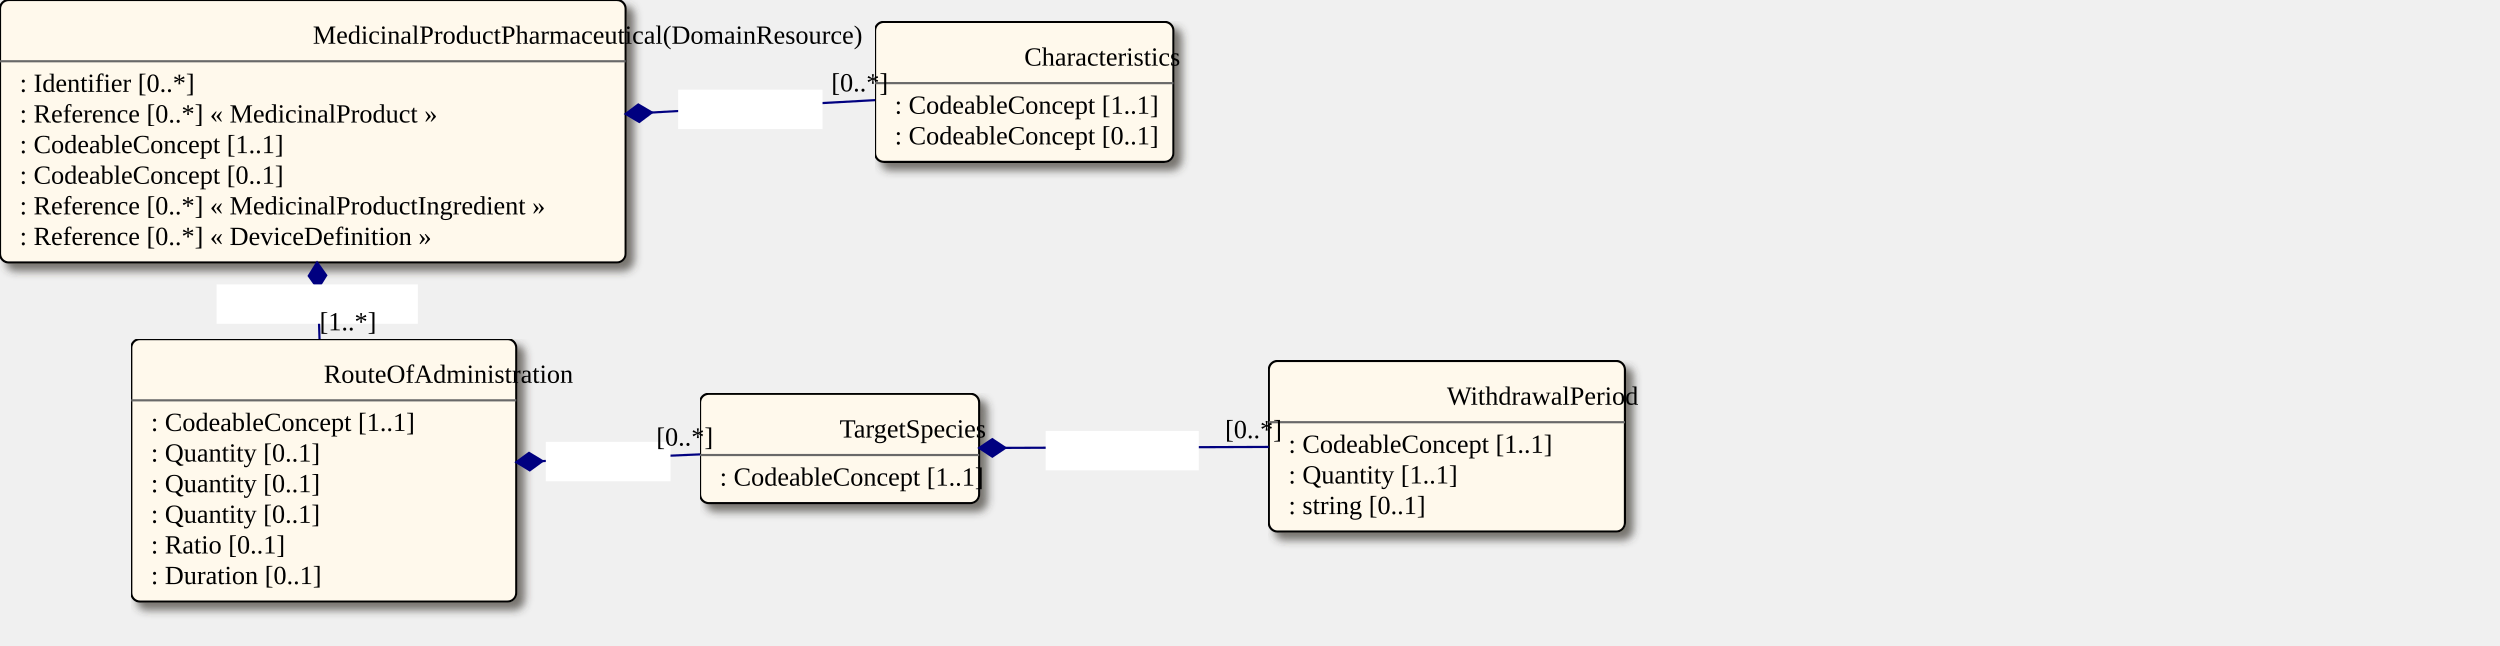
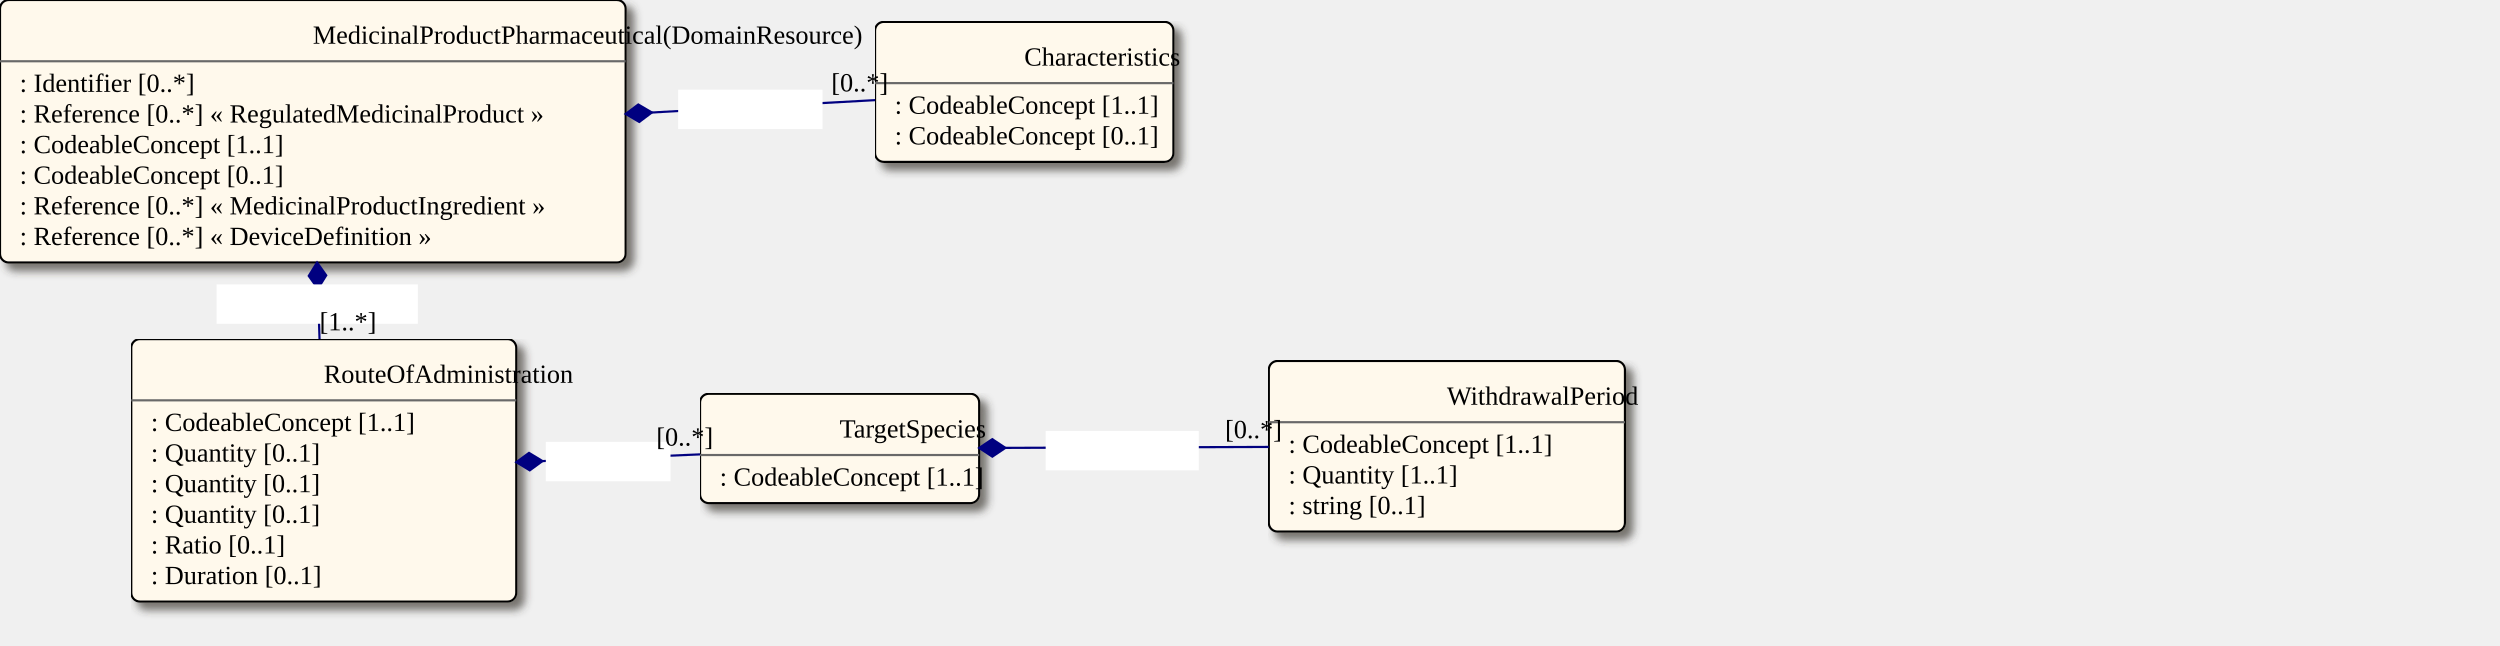
<svg xmlns="http://www.w3.org/2000/svg" xmlns:xlink="http://www.w3.org/1999/xlink" id="n58" version="1.1" width="1142.8" height="295.0">
  <defs>
    <filter id="shadow1" x="0" y="0" width="200%" height="200%">
      <feOffset result="offOut" in="SourceGraphic" dx="3" dy="3" />
      <feColorMatrix result="matrixOut" in="offOut" type="matrix" values="0.2 0 0 0 0 0 0.2 0 0 0 0 0 0.2 0 0 0 0 0 1 0" />
      <feGaussianBlur result="blurOut" in="matrixOut" stdDeviation="2" />
      <feBlend in="SourceGraphic" in2="blurOut" mode="normal" />
    </filter>
  </defs>
  <g id="n59">
    <rect id="MedicinalProductPharmaceutical" x="0.0" y="0.0" rx="4" ry="4" width="286.0" height="120.0" filter="url(#shadow1)" style="fill:#fff9ec;stroke:black;stroke-width:1" />
    <line id="n60" x1="0.0" y1="28.0" x2="286.0" y2="28.0" style="stroke:dimgrey;stroke-width:1" />
    <text id="n61" x="143.0" y="20.0" fill="black" class="diagram-class-title  diagram-class-resource">MedicinalProductPharmaceutical<tspan class="diagram-class-title-link"> (<a id="n62" xlink:href="domainresource.html" class="diagram-class-reference">DomainResource</a>)</tspan>
    </text>
    <text id="n63" x="6.0" y="42.0" fill="black" class="diagram-class-detail">
      <a id="n64" xlink:href="medicinalproductpharmaceutical-definitions.html#MedicinalProductPharmaceutical.identifier" /> : <a id="n65" xlink:href="datatypes.html#Identifier">Identifier</a> [0..*]</text>
    <text id="n69" x="6.0" y="56.0" fill="black" class="diagram-class-detail">
-       <a id="n70" xlink:href="medicinalproductpharmaceutical-definitions.html#MedicinalProductPharmaceutical.subject" /> : <a id="n71" xlink:href="references.html#Reference">Reference</a> [0..*] « <a id="n72" xlink:href="medicinalproduct.html#MedicinalProduct">MedicinalProduct</a> »</text>
+       <a id="n70" xlink:href="medicinalproductpharmaceutical-definitions.html#MedicinalProductPharmaceutical.subject" /> : <a id="n71" xlink:href="references.html#Reference">Reference</a> [0..*] « <a id="n72" xlink:href="regulatedmedicinalproduct.html#RegulatedMedicinalProduct">RegulatedMedicinalProduct</a> »</text>
    <text id="n77" x="6.0" y="70.0" fill="black" class="diagram-class-detail">
      <a id="n78" xlink:href="medicinalproductpharmaceutical-definitions.html#MedicinalProductPharmaceutical.administrableDoseForm" /> : <a id="n79" xlink:href="datatypes.html#CodeableConcept">CodeableConcept</a> [1..1]</text>
    <text id="n83" x="6.0" y="84.0" fill="black" class="diagram-class-detail">
      <a id="n84" xlink:href="medicinalproductpharmaceutical-definitions.html#MedicinalProductPharmaceutical.unitOfPresentation" /> : <a id="n85" xlink:href="datatypes.html#CodeableConcept">CodeableConcept</a> [0..1]</text>
    <text id="n89" x="6.0" y="98.0" fill="black" class="diagram-class-detail">
      <a id="n90" xlink:href="medicinalproductpharmaceutical-definitions.html#MedicinalProductPharmaceutical.ingredient" /> : <a id="n91" xlink:href="references.html#Reference">Reference</a> [0..*] « <a id="n92" xlink:href="medicinalproductingredient.html#MedicinalProductIngredient">MedicinalProductIngredient</a> »</text>
    <text id="n97" x="6.0" y="112.0" fill="black" class="diagram-class-detail">
      <a id="n98" xlink:href="medicinalproductpharmaceutical-definitions.html#MedicinalProductPharmaceutical.device" /> : <a id="n99" xlink:href="references.html#Reference">Reference</a> [0..*] « <a id="n100" xlink:href="devicedefinition.html#DeviceDefinition">DeviceDefinition</a> »</text>
  </g>
  <g id="n105">
    <rect id="MedicinalProductPharmaceutical.characteristics" x="400.0" y="10.0" rx="4" ry="4" width="136.4" height="64.0" filter="url(#shadow1)" style="fill:#fff9ec;stroke:black;stroke-width:1" />
    <line id="n106" x1="400.0" y1="38.0" x2="536.4" y2="38.0" style="stroke:dimgrey;stroke-width:1" />
    <text id="n107" x="468.2" y="30.0" fill="black" class="diagram-class-title">Characteristics</text>
    <text id="n108" x="406.0" y="52.0" fill="black" class="diagram-class-detail">
      <a id="n109" xlink:href="medicinalproductpharmaceutical-definitions.html#MedicinalProductPharmaceutical.characteristics.code" /> : <a id="n110" xlink:href="datatypes.html#CodeableConcept">CodeableConcept</a> [1..1]</text>
    <text id="n114" x="406.0" y="66.0" fill="black" class="diagram-class-detail">
      <a id="n115" xlink:href="medicinalproductpharmaceutical-definitions.html#MedicinalProductPharmaceutical.characteristics.status" /> : <a id="n116" xlink:href="datatypes.html#CodeableConcept">CodeableConcept</a> [0..1]</text>
  </g>
  <g id="n120">
    <rect id="MedicinalProductPharmaceutical.routeOfAdministration" x="60.0" y="155.0" rx="4" ry="4" width="176.0" height="120.0" filter="url(#shadow1)" style="fill:#fff9ec;stroke:black;stroke-width:1" />
    <line id="n121" x1="60.0" y1="183.0" x2="236.0" y2="183.0" style="stroke:dimgrey;stroke-width:1" />
    <text id="n122" x="148.0" y="175.0" fill="black" class="diagram-class-title">RouteOfAdministration</text>
    <text id="n123" x="66.0" y="197.0" fill="black" class="diagram-class-detail">
      <a id="n124" xlink:href="medicinalproductpharmaceutical-definitions.html#MedicinalProductPharmaceutical.routeOfAdministration.code" /> : <a id="n125" xlink:href="datatypes.html#CodeableConcept">CodeableConcept</a> [1..1]</text>
    <text id="n129" x="66.0" y="211.0" fill="black" class="diagram-class-detail">
      <a id="n130" xlink:href="medicinalproductpharmaceutical-definitions.html#MedicinalProductPharmaceutical.routeOfAdministration.firstDose" /> : <a id="n131" xlink:href="datatypes.html#Quantity">Quantity</a> [0..1]</text>
    <text id="n135" x="66.0" y="225.0" fill="black" class="diagram-class-detail">
      <a id="n136" xlink:href="medicinalproductpharmaceutical-definitions.html#MedicinalProductPharmaceutical.routeOfAdministration.maxSingleDose" /> : <a id="n137" xlink:href="datatypes.html#Quantity">Quantity</a> [0..1]</text>
    <text id="n141" x="66.0" y="239.0" fill="black" class="diagram-class-detail">
      <a id="n142" xlink:href="medicinalproductpharmaceutical-definitions.html#MedicinalProductPharmaceutical.routeOfAdministration.maxDosePerDay" /> : <a id="n143" xlink:href="datatypes.html#Quantity">Quantity</a> [0..1]</text>
    <text id="n147" x="66.0" y="253.0" fill="black" class="diagram-class-detail">
      <a id="n148" xlink:href="medicinalproductpharmaceutical-definitions.html#MedicinalProductPharmaceutical.routeOfAdministration.maxDosePerTreatmentPeriod" /> : <a id="n149" xlink:href="datatypes.html#Ratio">Ratio</a> [0..1]</text>
    <text id="n153" x="66.0" y="267.0" fill="black" class="diagram-class-detail">
      <a id="n154" xlink:href="medicinalproductpharmaceutical-definitions.html#MedicinalProductPharmaceutical.routeOfAdministration.maxTreatmentPeriod" /> : <a id="n155" xlink:href="datatypes.html#Duration">Duration</a> [0..1]</text>
  </g>
  <g id="n159">
    <rect id="MedicinalProductPharmaceutical.routeOfAdministration.targetSpecies" x="320.0" y="180.0" rx="4" ry="4" width="127.6" height="50.0" filter="url(#shadow1)" style="fill:#fff9ec;stroke:black;stroke-width:1" />
    <line id="n160" x1="320.0" y1="208.0" x2="447.6" y2="208.0" style="stroke:dimgrey;stroke-width:1" />
    <text id="n161" x="383.8" y="200.0" fill="black" class="diagram-class-title">TargetSpecies</text>
    <text id="n162" x="326.0" y="222.0" fill="black" class="diagram-class-detail">
      <a id="n163" xlink:href="medicinalproductpharmaceutical-definitions.html#MedicinalProductPharmaceutical.routeOfAdministration.targetSpecies.code" /> : <a id="n164" xlink:href="datatypes.html#CodeableConcept">CodeableConcept</a> [1..1]</text>
  </g>
  <g id="n168">
    <rect id="MedicinalProductPharmaceutical.routeOfAdministration.targetSpecies.withdrawalPeriod" x="580.0" y="165.0" rx="4" ry="4" width="162.8" height="78.0" filter="url(#shadow1)" style="fill:#fff9ec;stroke:black;stroke-width:1" />
    <line id="n169" x1="580.0" y1="193.0" x2="742.8" y2="193.0" style="stroke:dimgrey;stroke-width:1" />
    <text id="n170" x="661.4" y="185.0" fill="black" class="diagram-class-title">WithdrawalPeriod</text>
    <text id="n171" x="586.0" y="207.0" fill="black" class="diagram-class-detail">
      <a id="n172" xlink:href="medicinalproductpharmaceutical-definitions.html#MedicinalProductPharmaceutical.routeOfAdministration.targetSpecies.withdrawalPeriod.tissue" /> : <a id="n173" xlink:href="datatypes.html#CodeableConcept">CodeableConcept</a> [1..1]</text>
    <text id="n177" x="586.0" y="221.0" fill="black" class="diagram-class-detail">
      <a id="n178" xlink:href="medicinalproductpharmaceutical-definitions.html#MedicinalProductPharmaceutical.routeOfAdministration.targetSpecies.withdrawalPeriod.value" /> : <a id="n179" xlink:href="datatypes.html#Quantity">Quantity</a> [1..1]</text>
    <text id="n183" x="586.0" y="235.0" fill="black" class="diagram-class-detail">
      <a id="n184" xlink:href="medicinalproductpharmaceutical-definitions.html#MedicinalProductPharmaceutical.routeOfAdministration.targetSpecies.withdrawalPeriod.supportingInformation" /> : <a id="n185" xlink:href="datatypes.html#string">string</a> [0..1]</text>
  </g>
  <line id="n189" x1="286.0" y1="52.085" x2="400.0" y2="45.775" style="stroke:navy;stroke-width:1" />
  <polygon id="n190" points="286.0,52.085 292.0,56.085 298.0,52.085 292.0,48.085 286.0,52.085" style="fill:navy;stroke:navy;stroke-width:1" transform="rotate(-3.16812 286.0 52.08487)" />
  <rect id="n191" x="310.0" y="41.0" width="66.0" height="18.0" style="fill:white;stroke:black;stroke-width:0" />
  <text id="n192" x="343.0" y="51.0" fill="black" class="diagram-class-linkage">
    <a id="n193" xlink:href="medicinalproductpharmaceutical-definitions.html#MedicinalProductPharmaceutical.characteristics" />
  </text>
  <text id="n194" x="380.0" y="41.775" fill="black" class="diagram-class-linkage">[0..*]</text>
  <line id="n195" x1="447.6" y1="204.77" x2="580.0" y2="204.293" style="stroke:navy;stroke-width:1" />
  <polygon id="n196" points="447.6,204.77 453.6,208.77 459.6,204.77 453.6,200.77 447.6,204.77" style="fill:navy;stroke:navy;stroke-width:1" transform="rotate(-0.206396 447.6 204.7702)" />
  <rect id="n197" x="478.0" y="197.0" width="70.0" height="18.0" style="fill:white;stroke:black;stroke-width:0" />
  <text id="n198" x="513.0" y="207.0" fill="black" class="diagram-class-linkage">
    <a id="n199" xlink:href="medicinalproductpharmaceutical-definitions.html#MedicinalProductPharmaceutical.routeOfAdministration.targetSpecies.withdrawalPeriod" />
  </text>
  <text id="n200" x="560.0" y="200.293" fill="black" class="diagram-class-linkage">[0..*]</text>
  <line id="n201" x1="236.0" y1="211.268" x2="320.0" y2="207.706" style="stroke:navy;stroke-width:1" />
  <polygon id="n202" points="236.0,211.268 242.0,215.268 248.0,211.268 242.0,207.268 236.0,211.268" style="fill:navy;stroke:navy;stroke-width:1" transform="rotate(-2.428391 236.0 211.268)" />
  <rect id="n203" x="249.5" y="202.0" width="57.0" height="18.0" style="fill:white;stroke:black;stroke-width:0" />
  <text id="n204" x="278.0" y="212.0" fill="black" class="diagram-class-linkage">
    <a id="n205" xlink:href="medicinalproductpharmaceutical-definitions.html#MedicinalProductPharmaceutical.routeOfAdministration.targetSpecies" />
  </text>
  <text id="n206" x="300.0" y="203.706" fill="black" class="diagram-class-linkage">[0..*]</text>
  <line id="n207" x1="144.935" y1="120.0" x2="146.065" y2="155.0" style="stroke:navy;stroke-width:1" />
  <polygon id="n208" points="144.935,120.0 150.935,124.0 156.935,120.0 150.935,116.0 144.935,120.0" style="fill:navy;stroke:navy;stroke-width:1" transform="rotate(88.15239 144.9355 120.0)" />
  <rect id="n209" x="99.0" y="130.0" width="92.0" height="18.0" style="fill:white;stroke:black;stroke-width:0" />
  <text id="n210" x="145.0" y="140.0" fill="black" class="diagram-class-linkage">
    <a id="n211" xlink:href="medicinalproductpharmaceutical-definitions.html#MedicinalProductPharmaceutical.routeOfAdministration" />
  </text>
  <text id="n212" x="146.065" y="151.0" fill="black" class="diagram-class-linkage">[1..*]</text>
</svg>
